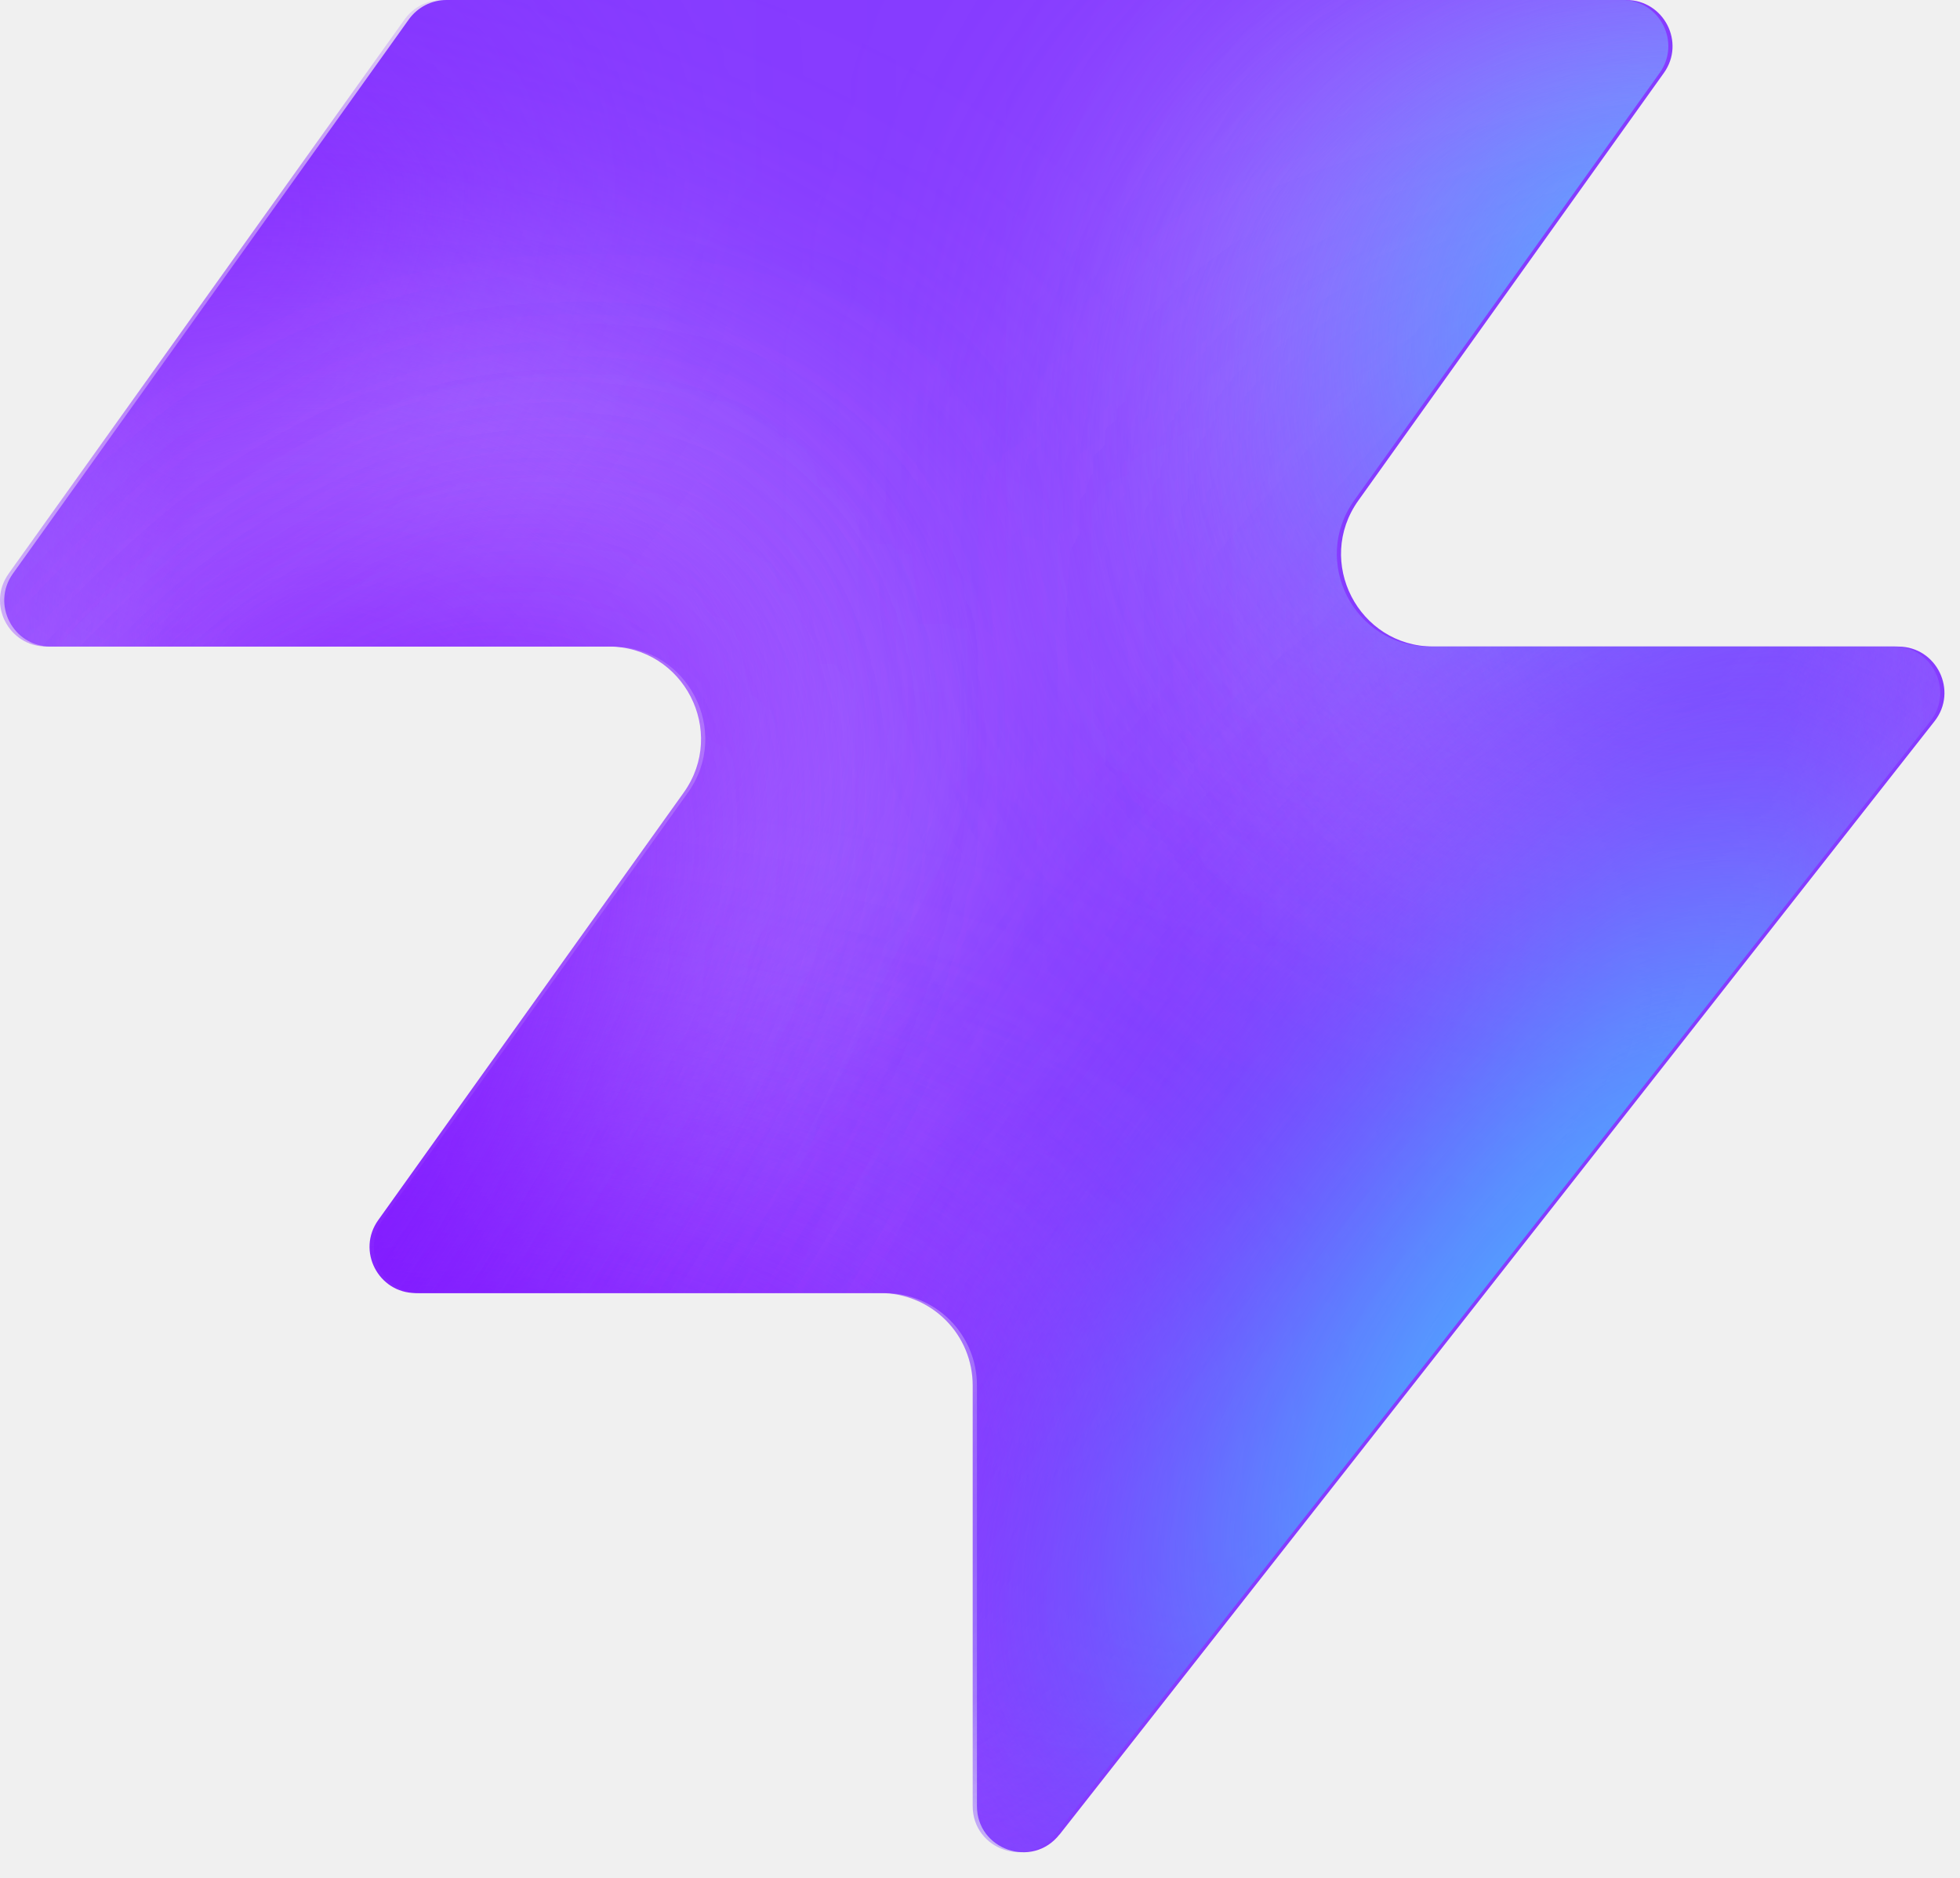
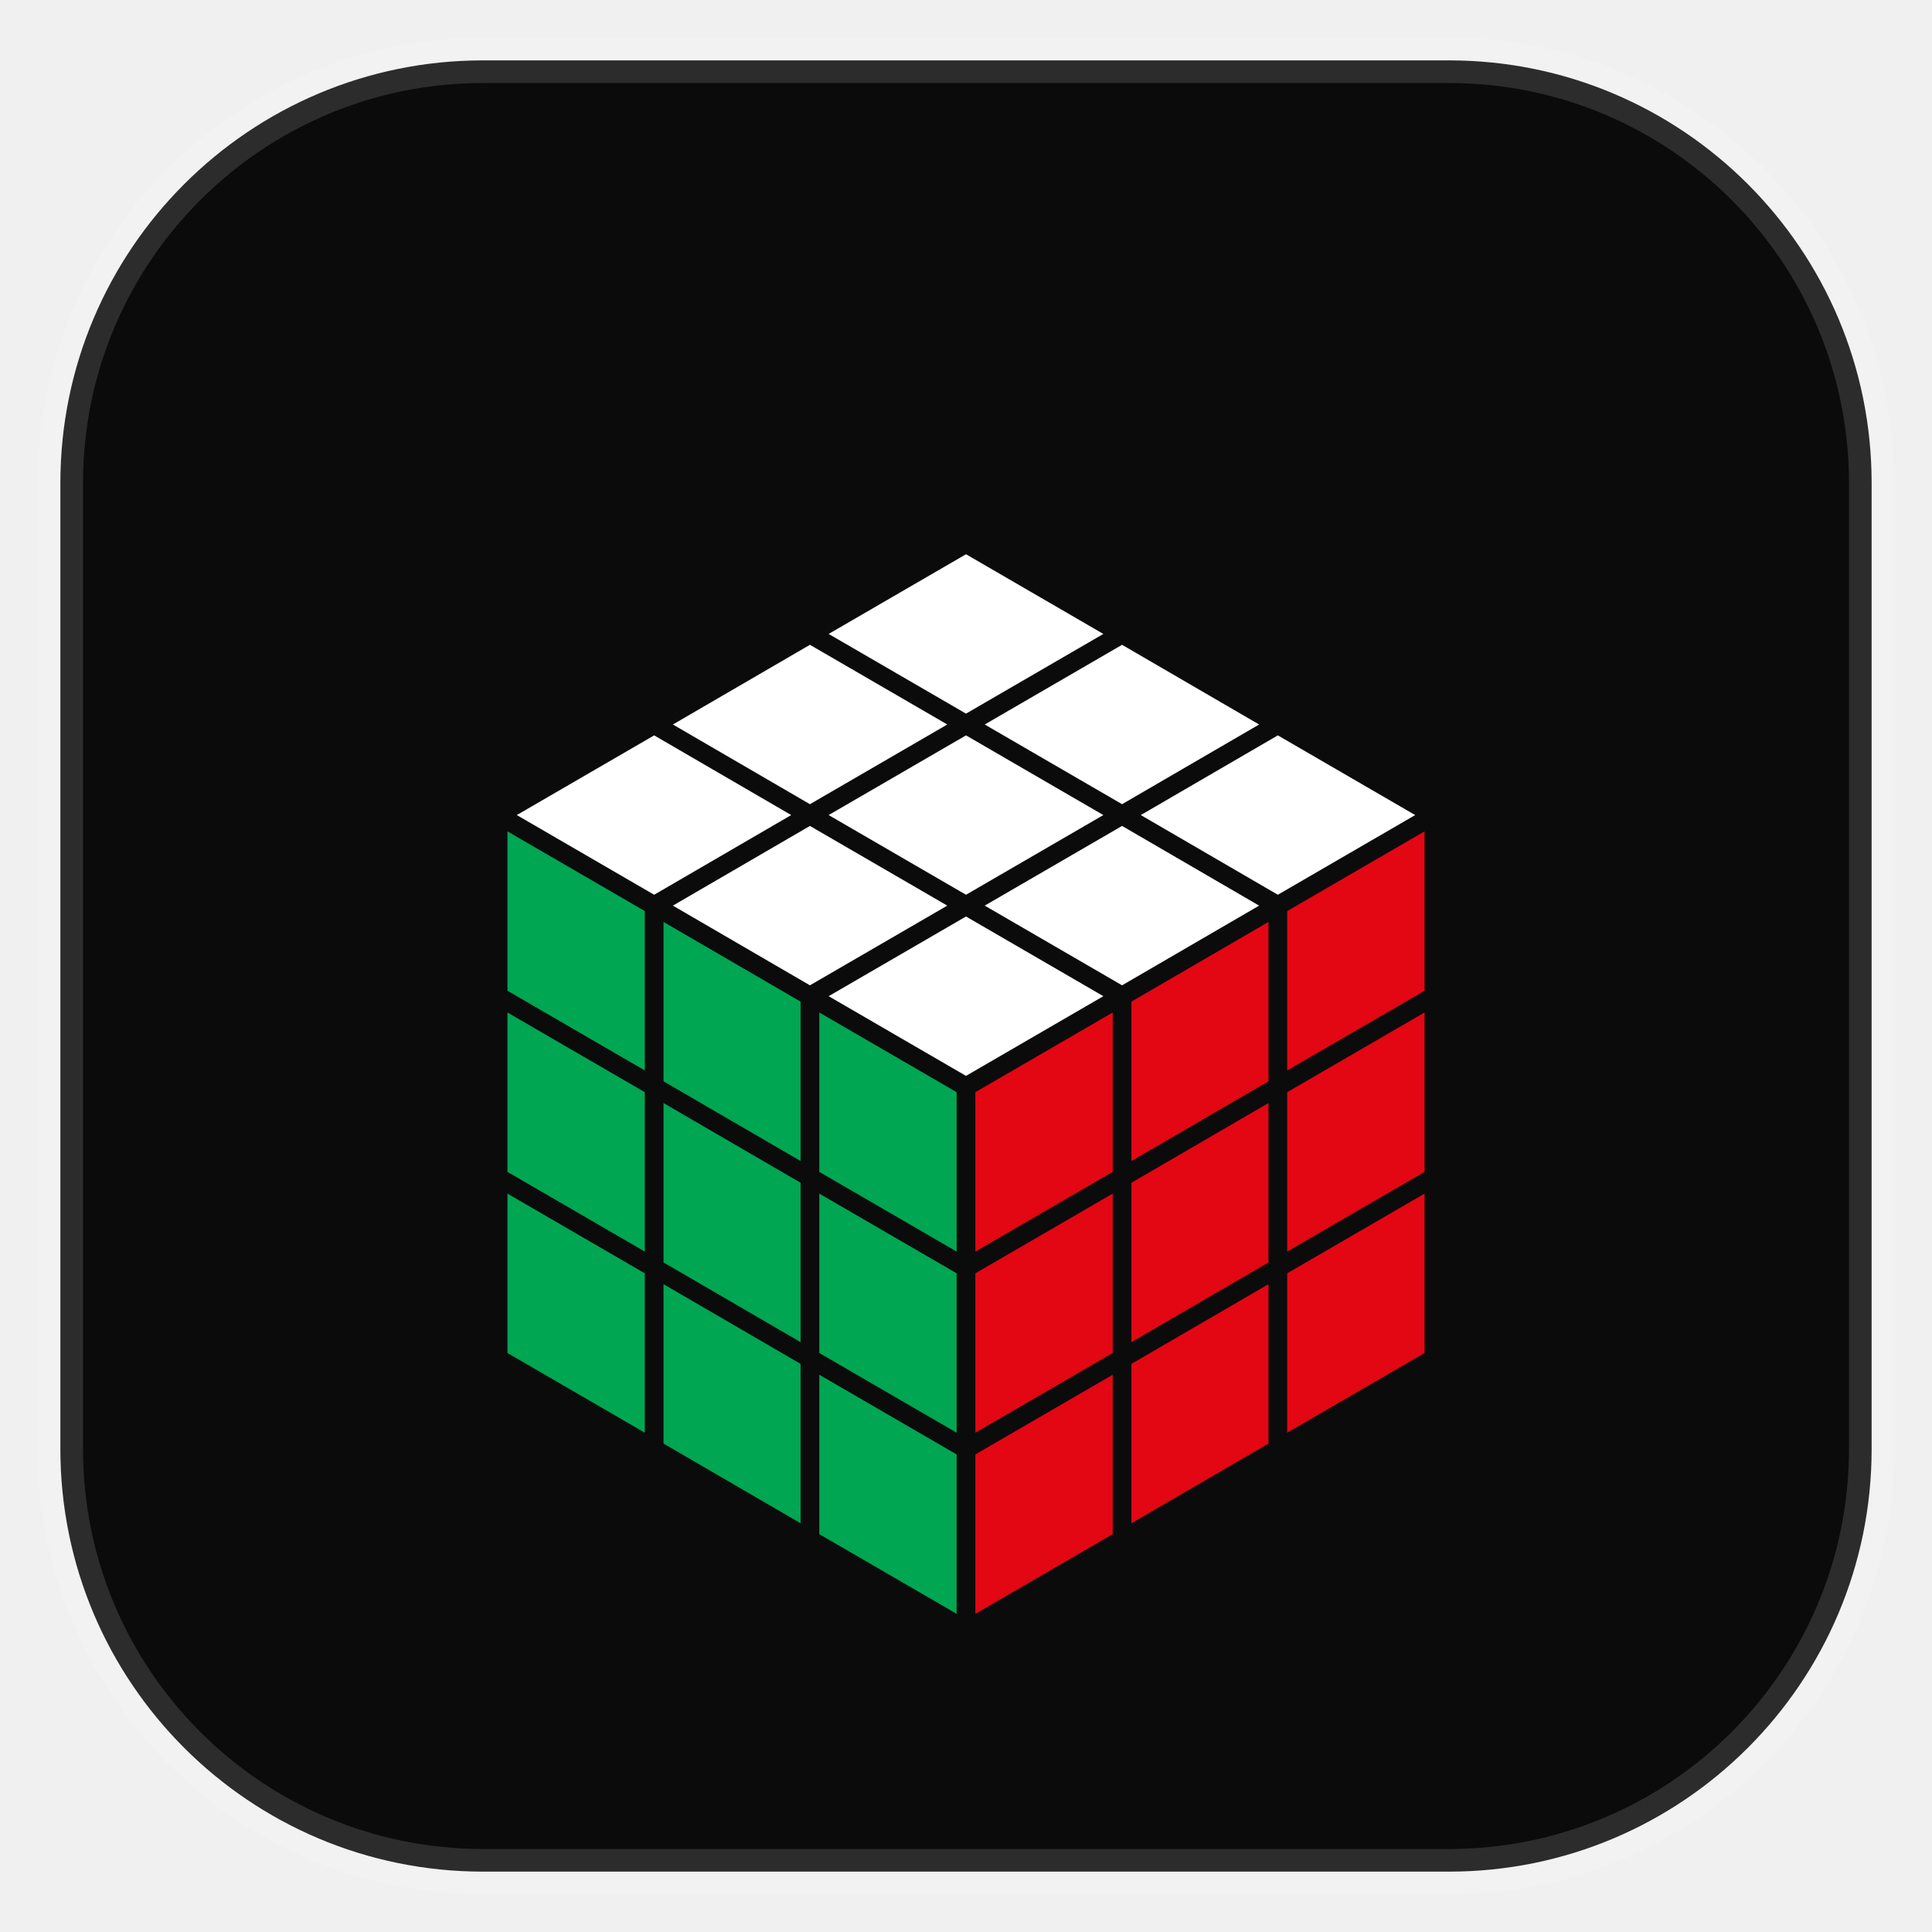
- <svg xmlns="http://www.w3.org/2000/svg" width="48" height="46" fill="none" viewBox="0 0 48 46">
-   <path fill="#863bff" d="M25.946 44.938c-.664.845-2.021.375-2.021-.698V33.937a2.26 2.26 0 0 0-2.262-2.262H10.287c-.92 0-1.456-1.04-.92-1.788l7.48-10.471c1.07-1.497 0-3.578-1.842-3.578H1.237c-.92 0-1.456-1.04-.92-1.788L10.013.474c.214-.297.556-.474.92-.474h28.894c.92 0 1.456 1.04.92 1.788l-7.48 10.471c-1.07 1.498 0 3.579 1.842 3.579h11.377c.943 0 1.473 1.088.89 1.83L25.947 44.94z" style="fill:#863bff;fill:color(display-p3 .525 .23 1);fill-opacity:1" />
-   <mask id="a" width="48" height="46" x="0" y="0" maskUnits="userSpaceOnUse" style="mask-type:alpha">
-     <path fill="#000" d="M25.842 44.938c-.664.844-2.021.375-2.021-.698V33.937a2.26 2.26 0 0 0-2.262-2.262H10.183c-.92 0-1.456-1.04-.92-1.788l7.48-10.471c1.07-1.498 0-3.579-1.842-3.579H1.133c-.92 0-1.456-1.04-.92-1.787L9.91.473c.214-.297.556-.474.92-.474h28.894c.92 0 1.456 1.04.92 1.788l-7.48 10.471c-1.07 1.498 0 3.578 1.842 3.578h11.377c.943 0 1.473 1.088.89 1.832L25.843 44.94z" style="fill:#000;fill-opacity:1" />
-   </mask>
-   <g mask="url(#a)">
-     <g filter="url(#b)">
-       <ellipse cx="5.508" cy="14.704" fill="#ede6ff" rx="5.508" ry="14.704" style="fill:#ede6ff;fill:color(display-p3 .927 .903 1);fill-opacity:1" transform="matrix(.00324 1 1 -.00324 -4.47 31.516)" />
-     </g>
-     <g filter="url(#c)">
-       <ellipse cx="10.399" cy="29.851" fill="#ede6ff" rx="10.399" ry="29.851" style="fill:#ede6ff;fill:color(display-p3 .927 .903 1);fill-opacity:1" transform="matrix(.00324 1 1 -.00324 -39.328 7.883)" />
-     </g>
-     <g filter="url(#d)">
-       <ellipse cx="5.508" cy="30.487" fill="#7e14ff" rx="5.508" ry="30.487" style="fill:#7e14ff;fill:color(display-p3 .492 .077 1);fill-opacity:1" transform="rotate(89.814 -25.913 -14.639)scale(1 -1)" />
-     </g>
-     <g filter="url(#e)">
-       <ellipse cx="5.508" cy="30.599" fill="#7e14ff" rx="5.508" ry="30.599" style="fill:#7e14ff;fill:color(display-p3 .492 .077 1);fill-opacity:1" transform="rotate(89.814 -32.644 -3.334)scale(1 -1)" />
-     </g>
-     <g filter="url(#f)">
-       <ellipse cx="5.508" cy="30.599" fill="#7e14ff" rx="5.508" ry="30.599" style="fill:#7e14ff;fill:color(display-p3 .492 .077 1);fill-opacity:1" transform="matrix(.00324 1 1 -.00324 -34.34 30.47)" />
-     </g>
-     <g filter="url(#g)">
-       <ellipse cx="14.072" cy="22.078" fill="#ede6ff" rx="14.072" ry="22.078" style="fill:#ede6ff;fill:color(display-p3 .927 .903 1);fill-opacity:1" transform="rotate(93.35 24.506 48.493)scale(-1 1)" />
-     </g>
-     <g filter="url(#h)">
-       <ellipse cx="3.47" cy="21.501" fill="#7e14ff" rx="3.47" ry="21.501" style="fill:#7e14ff;fill:color(display-p3 .492 .077 1);fill-opacity:1" transform="rotate(89.009 28.708 47.59)scale(-1 1)" />
-     </g>
-     <g filter="url(#i)">
-       <ellipse cx="3.47" cy="21.501" fill="#7e14ff" rx="3.47" ry="21.501" style="fill:#7e14ff;fill:color(display-p3 .492 .077 1);fill-opacity:1" transform="rotate(89.009 28.708 47.59)scale(-1 1)" />
-     </g>
-     <g filter="url(#j)">
-       <ellipse cx=".387" cy="8.972" fill="#7e14ff" rx="4.407" ry="29.108" style="fill:#7e14ff;fill:color(display-p3 .492 .077 1);fill-opacity:1" transform="rotate(39.51 .387 8.972)" />
-     </g>
-     <g filter="url(#k)">
-       <ellipse cx="47.523" cy="-6.092" fill="#7e14ff" rx="4.407" ry="29.108" style="fill:#7e14ff;fill:color(display-p3 .492 .077 1);fill-opacity:1" transform="rotate(37.892 47.523 -6.092)" />
-     </g>
-     <g filter="url(#l)">
-       <ellipse cx="41.412" cy="6.333" fill="#47bfff" rx="5.971" ry="9.665" style="fill:#47bfff;fill:color(display-p3 .28 .748 1);fill-opacity:1" transform="rotate(37.892 41.412 6.333)" />
-     </g>
-     <g filter="url(#m)">
-       <ellipse cx="-1.879" cy="38.332" fill="#7e14ff" rx="4.407" ry="29.108" style="fill:#7e14ff;fill:color(display-p3 .492 .077 1);fill-opacity:1" transform="rotate(37.892 -1.88 38.332)" />
-     </g>
-     <g filter="url(#n)">
-       <ellipse cx="-1.879" cy="38.332" fill="#7e14ff" rx="4.407" ry="29.108" style="fill:#7e14ff;fill:color(display-p3 .492 .077 1);fill-opacity:1" transform="rotate(37.892 -1.88 38.332)" />
-     </g>
-     <g filter="url(#o)">
-       <ellipse cx="35.651" cy="29.907" fill="#7e14ff" rx="4.407" ry="29.108" style="fill:#7e14ff;fill:color(display-p3 .492 .077 1);fill-opacity:1" transform="rotate(37.892 35.651 29.907)" />
-     </g>
-     <g filter="url(#p)">
-       <ellipse cx="38.418" cy="32.4" fill="#47bfff" rx="5.971" ry="15.297" style="fill:#47bfff;fill:color(display-p3 .28 .748 1);fill-opacity:1" transform="rotate(37.892 38.418 32.4)" />
-     </g>
+ <svg xmlns="http://www.w3.org/2000/svg" viewBox="0 0 64 64">
+   <rect x="2" y="2" width="60" height="60" rx="14" fill="#0b0b0c" />
+   <rect x="2" y="2" width="60" height="60" rx="14" fill="none" stroke="#ffffff" stroke-opacity="0.14" stroke-width="1.5" />
+   <g fill="#ffffff">
+     <path d="M32.00,18.36 L36.55,21.00 L32.00,23.64 L27.45,21.00 Z" />
+     <path d="M26.83,21.36 L31.38,24.00 L26.83,26.64 L22.29,24.00 Z" />
+     <path d="M21.67,24.36 L26.21,27.00 L21.67,29.64 L17.12,27.00 Z" />
+     <path d="M37.17,21.36 L41.71,24.00 L37.17,26.64 L32.62,24.00 Z" />
+     <path d="M32.00,24.36 L36.55,27.00 L32.00,29.64 L27.45,27.00 Z" />
+     <path d="M26.83,27.36 L31.38,30.00 L26.83,32.64 L22.29,30.00 Z" />
+     <path d="M42.33,24.36 L46.88,27.00 L42.33,29.64 L37.79,27.00 Z" />
+     <path d="M37.17,27.36 L41.71,30.00 L37.17,32.64 L32.62,30.00 Z" />
+     <path d="M32.00,30.36 L36.55,33.00 L32.00,35.64 L27.45,33.00 Z" />
  </g>
-   <defs>
-     <filter id="b" width="60.045" height="41.654" x="-19.77" y="16.149" color-interpolation-filters="sRGB" filterUnits="userSpaceOnUse">
-       <feFlood flood-opacity="0" result="BackgroundImageFix" />
-       <feBlend in="SourceGraphic" in2="BackgroundImageFix" result="shape" />
-       <feGaussianBlur result="effect1_foregroundBlur_2002_17158" stdDeviation="7.659" />
-     </filter>
-     <filter id="c" width="90.34" height="51.437" x="-54.613" y="-7.533" color-interpolation-filters="sRGB" filterUnits="userSpaceOnUse">
-       <feFlood flood-opacity="0" result="BackgroundImageFix" />
-       <feBlend in="SourceGraphic" in2="BackgroundImageFix" result="shape" />
-       <feGaussianBlur result="effect1_foregroundBlur_2002_17158" stdDeviation="7.659" />
-     </filter>
-     <filter id="d" width="79.355" height="29.4" x="-49.64" y="2.03" color-interpolation-filters="sRGB" filterUnits="userSpaceOnUse">
-       <feFlood flood-opacity="0" result="BackgroundImageFix" />
-       <feBlend in="SourceGraphic" in2="BackgroundImageFix" result="shape" />
-       <feGaussianBlur result="effect1_foregroundBlur_2002_17158" stdDeviation="4.596" />
-     </filter>
-     <filter id="e" width="79.579" height="29.4" x="-45.045" y="20.029" color-interpolation-filters="sRGB" filterUnits="userSpaceOnUse">
-       <feFlood flood-opacity="0" result="BackgroundImageFix" />
-       <feBlend in="SourceGraphic" in2="BackgroundImageFix" result="shape" />
-       <feGaussianBlur result="effect1_foregroundBlur_2002_17158" stdDeviation="4.596" />
-     </filter>
-     <filter id="f" width="79.579" height="29.4" x="-43.513" y="21.178" color-interpolation-filters="sRGB" filterUnits="userSpaceOnUse">
-       <feFlood flood-opacity="0" result="BackgroundImageFix" />
-       <feBlend in="SourceGraphic" in2="BackgroundImageFix" result="shape" />
-       <feGaussianBlur result="effect1_foregroundBlur_2002_17158" stdDeviation="4.596" />
-     </filter>
-     <filter id="g" width="74.749" height="58.852" x="15.756" y="-17.901" color-interpolation-filters="sRGB" filterUnits="userSpaceOnUse">
-       <feFlood flood-opacity="0" result="BackgroundImageFix" />
-       <feBlend in="SourceGraphic" in2="BackgroundImageFix" result="shape" />
-       <feGaussianBlur result="effect1_foregroundBlur_2002_17158" stdDeviation="7.659" />
-     </filter>
-     <filter id="h" width="61.377" height="25.362" x="23.548" y="2.284" color-interpolation-filters="sRGB" filterUnits="userSpaceOnUse">
-       <feFlood flood-opacity="0" result="BackgroundImageFix" />
-       <feBlend in="SourceGraphic" in2="BackgroundImageFix" result="shape" />
-       <feGaussianBlur result="effect1_foregroundBlur_2002_17158" stdDeviation="4.596" />
-     </filter>
-     <filter id="i" width="61.377" height="25.362" x="23.548" y="2.284" color-interpolation-filters="sRGB" filterUnits="userSpaceOnUse">
-       <feFlood flood-opacity="0" result="BackgroundImageFix" />
-       <feBlend in="SourceGraphic" in2="BackgroundImageFix" result="shape" />
-       <feGaussianBlur result="effect1_foregroundBlur_2002_17158" stdDeviation="4.596" />
-     </filter>
-     <filter id="j" width="56.045" height="63.649" x="-27.636" y="-22.853" color-interpolation-filters="sRGB" filterUnits="userSpaceOnUse">
-       <feFlood flood-opacity="0" result="BackgroundImageFix" />
-       <feBlend in="SourceGraphic" in2="BackgroundImageFix" result="shape" />
-       <feGaussianBlur result="effect1_foregroundBlur_2002_17158" stdDeviation="4.596" />
-     </filter>
-     <filter id="k" width="54.814" height="64.646" x="20.116" y="-38.415" color-interpolation-filters="sRGB" filterUnits="userSpaceOnUse">
-       <feFlood flood-opacity="0" result="BackgroundImageFix" />
-       <feBlend in="SourceGraphic" in2="BackgroundImageFix" result="shape" />
-       <feGaussianBlur result="effect1_foregroundBlur_2002_17158" stdDeviation="4.596" />
-     </filter>
-     <filter id="l" width="33.541" height="35.313" x="24.641" y="-11.323" color-interpolation-filters="sRGB" filterUnits="userSpaceOnUse">
-       <feFlood flood-opacity="0" result="BackgroundImageFix" />
-       <feBlend in="SourceGraphic" in2="BackgroundImageFix" result="shape" />
-       <feGaussianBlur result="effect1_foregroundBlur_2002_17158" stdDeviation="4.596" />
-     </filter>
-     <filter id="m" width="54.814" height="64.646" x="-29.286" y="6.009" color-interpolation-filters="sRGB" filterUnits="userSpaceOnUse">
-       <feFlood flood-opacity="0" result="BackgroundImageFix" />
-       <feBlend in="SourceGraphic" in2="BackgroundImageFix" result="shape" />
-       <feGaussianBlur result="effect1_foregroundBlur_2002_17158" stdDeviation="4.596" />
-     </filter>
-     <filter id="n" width="54.814" height="64.646" x="-29.286" y="6.009" color-interpolation-filters="sRGB" filterUnits="userSpaceOnUse">
-       <feFlood flood-opacity="0" result="BackgroundImageFix" />
-       <feBlend in="SourceGraphic" in2="BackgroundImageFix" result="shape" />
-       <feGaussianBlur result="effect1_foregroundBlur_2002_17158" stdDeviation="4.596" />
-     </filter>
-     <filter id="o" width="54.814" height="64.646" x="8.244" y="-2.416" color-interpolation-filters="sRGB" filterUnits="userSpaceOnUse">
-       <feFlood flood-opacity="0" result="BackgroundImageFix" />
-       <feBlend in="SourceGraphic" in2="BackgroundImageFix" result="shape" />
-       <feGaussianBlur result="effect1_foregroundBlur_2002_17158" stdDeviation="4.596" />
-     </filter>
-     <filter id="p" width="39.409" height="43.623" x="18.713" y="10.588" color-interpolation-filters="sRGB" filterUnits="userSpaceOnUse">
-       <feFlood flood-opacity="0" result="BackgroundImageFix" />
-       <feBlend in="SourceGraphic" in2="BackgroundImageFix" result="shape" />
-       <feGaussianBlur result="effect1_foregroundBlur_2002_17158" stdDeviation="4.596" />
-     </filter>
-   </defs>
+   <g fill="#00a651">
+     <path d="M31.69,36.18 L31.69,41.46 L27.14,38.82 L27.14,33.54 Z" />
+     <path d="M26.52,33.18 L26.52,38.46 L21.98,35.82 L21.98,30.54 Z" />
+     <path d="M21.36,30.18 L21.36,35.46 L16.81,32.82 L16.81,27.54 Z" />
+     <path d="M31.69,42.18 L31.69,47.46 L27.14,44.82 L27.14,39.54 Z" />
+     <path d="M26.52,39.18 L26.52,44.46 L21.98,41.82 L21.98,36.54 Z" />
+     <path d="M21.36,36.18 L21.36,41.46 L16.81,38.82 L16.81,33.54 Z" />
+     <path d="M31.69,48.18 L31.69,53.46 L27.14,50.82 L27.14,45.54 Z" />
+     <path d="M26.52,45.18 L26.52,50.46 L21.98,47.82 L21.98,42.54 Z" />
+     <path d="M21.36,42.18 L21.36,47.46 L16.81,44.82 L16.81,39.54 Z" />
+   </g>
+   <g fill="#e30613">
+     <path d="M32.31,36.18 L32.31,41.46 L36.86,38.82 L36.86,33.54 Z" />
+     <path d="M37.48,33.18 L37.48,38.46 L42.02,35.82 L42.02,30.54 Z" />
+     <path d="M42.64,30.18 L42.64,35.46 L47.19,32.82 L47.19,27.54 Z" />
+     <path d="M32.31,42.18 L32.31,47.46 L36.86,44.82 L36.86,39.54 Z" />
+     <path d="M37.48,39.18 L37.48,44.46 L42.02,41.82 L42.02,36.54 Z" />
+     <path d="M42.64,36.18 L42.64,41.46 L47.19,38.82 L47.19,33.54 Z" />
+     <path d="M32.31,48.18 L32.31,53.46 L36.86,50.82 L36.86,45.54 Z" />
+     <path d="M37.48,45.18 L37.48,50.46 L42.02,47.82 L42.02,42.54 Z" />
+     <path d="M42.64,42.18 L42.64,47.46 L47.19,44.82 L47.19,39.54 Z" />
+   </g>
</svg>
